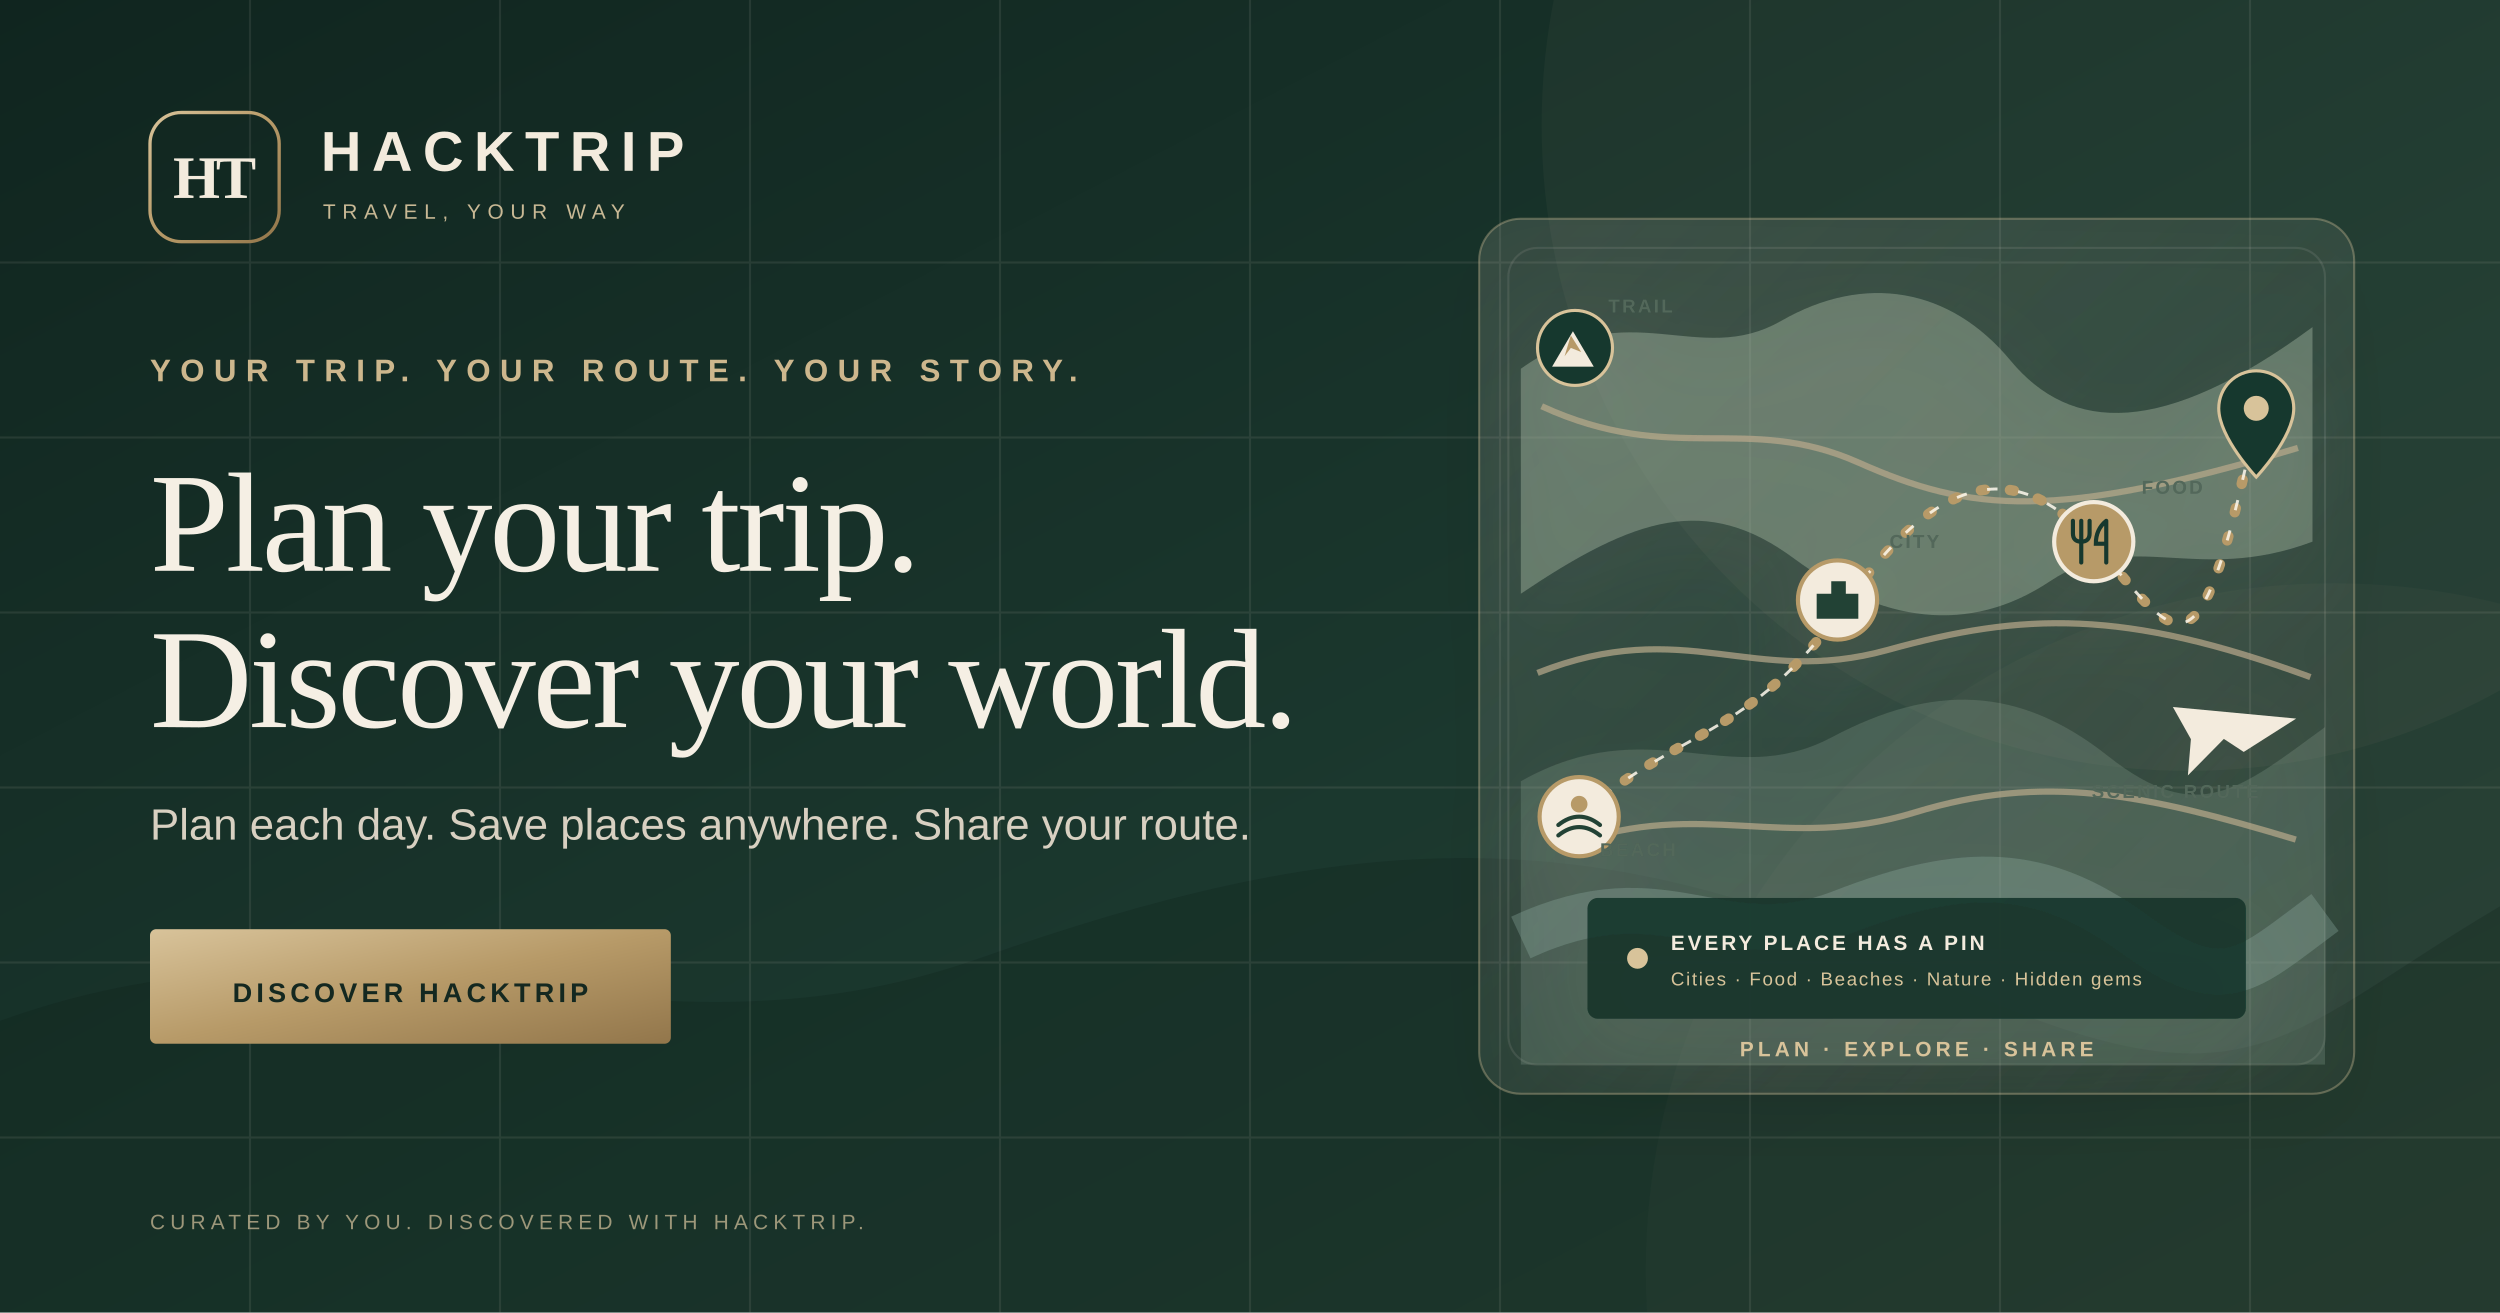
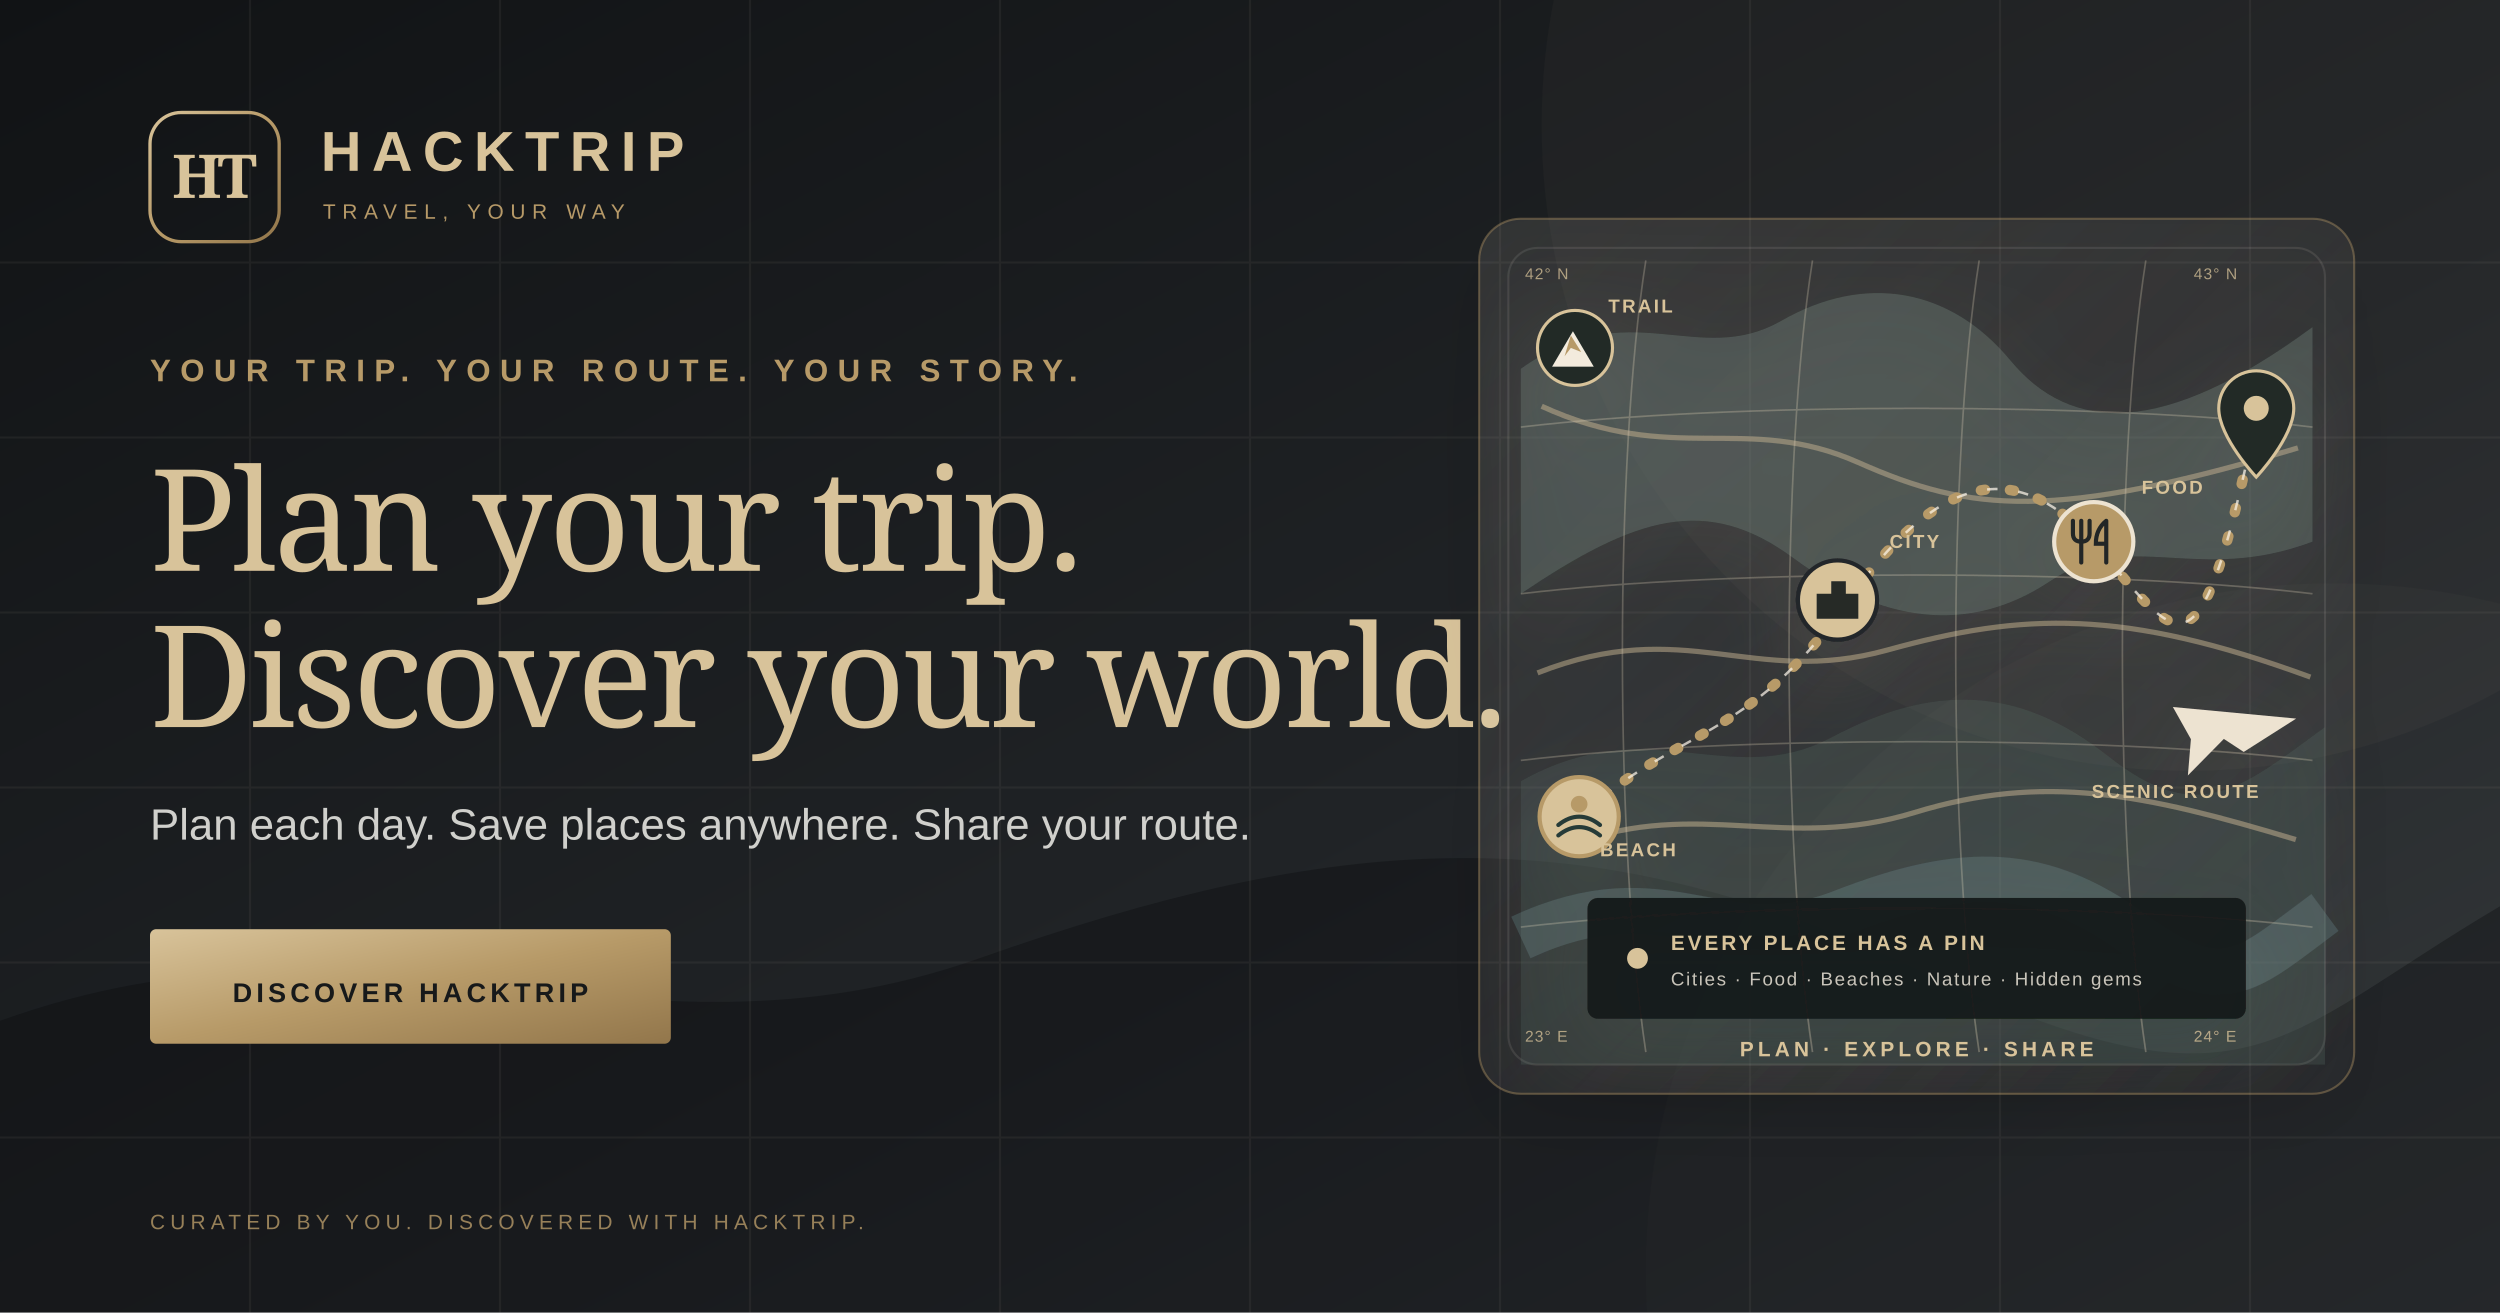
<svg xmlns="http://www.w3.org/2000/svg" width="1200" height="630" viewBox="0 0 1200 630" role="img" aria-labelledby="title desc">
  <defs>
    <linearGradient id="background" x1="0" y1="0" x2="1" y2="1">
-       <stop offset="0" stop-color="#10251F" />
-       <stop offset=".58" stop-color="#1B382E" />
-       <stop offset="1" stop-color="#263F34" />
+       <stop offset="0" stop-color="#111315" />
+       <stop offset=".58" stop-color="#202326" />
+       <stop offset="1" stop-color="#303438" />
    </linearGradient>
    <linearGradient id="gold" x1="0" y1="0" x2="1" y2="1">
      <stop offset="0" stop-color="#D8C39A" />
      <stop offset=".5" stop-color="#B79A68" />
      <stop offset="1" stop-color="#92764B" />
    </linearGradient>
    <linearGradient id="glass" x1="0" y1="0" x2="1" y2="1">
-       <stop offset="0" stop-color="#F4EBDD" stop-opacity=".13" />
-       <stop offset="1" stop-color="#F4EBDD" stop-opacity=".025" />
+       <stop offset="0" stop-color="#F4EBDD" stop-opacity=".10" />
+       <stop offset="1" stop-color="#F4EBDD" stop-opacity=".015" />
    </linearGradient>
    <filter id="shadow" x="-30%" y="-30%" width="160%" height="160%">
-       <feDropShadow dx="0" dy="16" stdDeviation="18" flood-color="#07130F" flood-opacity=".28" />
+       <feDropShadow dx="0" dy="16" stdDeviation="18" flood-color="#000000" flood-opacity=".45" />
    </filter>
  </defs>
  <rect width="1200" height="630" fill="url(#background)" />
-   <circle cx="1050" cy="60" r="310" fill="#D8C39A" opacity=".045" />
-   <circle cx="1120" cy="610" r="330" fill="#D8C39A" opacity=".035" />
-   <path d="M0 490 C180 425 300 520 470 460 S760 390 920 465 S1090 500 1200 435 V630 H0Z" fill="#091A14" opacity=".22" />
-   <g opacity=".09" stroke="#EDE3D1" fill="none" stroke-width="1">
+   <circle cx="1050" cy="60" r="310" fill="#D8C39A" opacity=".035" />
+   <circle cx="1120" cy="610" r="330" fill="#D8C39A" opacity=".025" />
+   <path d="M0 490 C180 425 300 520 470 460 S760 390 920 465 S1090 500 1200 435 V630 H0Z" fill="#080A0C" opacity=".35" />
+   <g opacity=".055" stroke="#EDE3D1" fill="none" stroke-width="1">
    <path d="M0 126H1200M0 210H1200M0 294H1200M0 378H1200M0 462H1200M0 546H1200" />
    <path d="M120 0V630M240 0V630M360 0V630M480 0V630M600 0V630M720 0V630M840 0V630M960 0V630M1080 0V630" />
  </g>
  <g transform="translate(72 54)">
    <rect width="62" height="62" rx="15" fill="none" stroke="url(#gold)" stroke-width="1.6" />
-     <text x="31" y="41" text-anchor="middle" fill="#F3EBDD" font-family="Georgia, 'Times New Roman', serif" font-size="29" font-weight="600" letter-spacing="-2">HT</text>
+     <text x="31" y="41" text-anchor="middle" fill="#D8C39A" font-family="Georgia, serif" font-size="29" font-weight="600" letter-spacing="-2">HT</text>
    <path d="M17 49H45" stroke="url(#gold)" stroke-width="1.2" />
-     <text x="82" y="28" fill="#F3EBDD" font-family="Arial, sans-serif" font-size="27" font-weight="700" letter-spacing="5">HACKTRIP</text>
-     <text x="83" y="51" fill="#C9B995" font-family="Arial, sans-serif" font-size="10" letter-spacing="3.2">TRAVEL, YOUR WAY</text>
+     <text x="82" y="28" fill="#D8C39A" font-family="Arial, sans-serif" font-size="27" font-weight="700" letter-spacing="5">HACKTRIP</text>
+     <text x="83" y="51" fill="#B79A68" font-family="Arial, sans-serif" font-size="10" letter-spacing="3.2">TRAVEL, YOUR WAY</text>
  </g>
  <g transform="translate(72 183)">
-     <text fill="#CDB78D" font-family="Arial, sans-serif" font-size="15" font-weight="700" letter-spacing="4.5">YOUR TRIP. YOUR ROUTE. YOUR STORY.</text>
-     <text y="91" fill="#F5EFE4" font-family="Georgia, 'Times New Roman', serif" font-size="68" font-weight="500" letter-spacing="-1.5">Plan your trip.</text>
-     <text y="166" fill="#F5EFE4" font-family="Georgia, 'Times New Roman', serif" font-size="68" font-weight="500" letter-spacing="-1.5">Discover your world.</text>
-     <text y="220" fill="#D8D0C1" font-family="Arial, sans-serif" font-size="21">Plan each day. Save places anywhere. Share your route.</text>
+     <text fill="#B79A68" font-family="Arial, sans-serif" font-size="15" font-weight="700" letter-spacing="4.5">YOUR TRIP. YOUR ROUTE. YOUR STORY.</text>
+     <text y="91" fill="#D8C39A" font-family="Georgia, serif" font-size="68" font-weight="500" letter-spacing="-1.5">Plan your trip.</text>
+     <text y="166" fill="#D8C39A" font-family="Georgia, serif" font-size="68" font-weight="500" letter-spacing="-1.5">Discover your world.</text>
+     <text y="220" fill="#D0D0CC" font-family="Arial, sans-serif" font-size="21">Plan each day. Save places anywhere. Share your route.</text>
    <g transform="translate(0 263)">
      <rect width="250" height="55" rx="3" fill="url(#gold)" />
-       <text x="125" y="35" text-anchor="middle" fill="#142820" font-family="Arial, sans-serif" font-size="13" font-weight="700" letter-spacing="2">DISCOVER HACKTRIP</text>
+       <text x="125" y="35" text-anchor="middle" fill="#17191A" font-family="Arial, sans-serif" font-size="13" font-weight="700" letter-spacing="2">DISCOVER HACKTRIP</text>
    </g>
  </g>
  <g transform="translate(710 105)" filter="url(#shadow)">
-     <rect width="420" height="420" rx="20" fill="url(#glass)" stroke="#D8C39A" stroke-opacity=".35" />
+     <rect width="420" height="420" rx="20" fill="url(#glass)" stroke="#B79A68" stroke-opacity=".4" />
    <rect x="14" y="14" width="392" height="392" rx="14" fill="none" stroke="#F3EBDD" stroke-opacity=".10" />
-     <path d="M20 72C72 35 105 72 145 49S226 33 255 68 328 105 400 52V155C344 176 313 148 274 174S193 194 151 163 75 143 20 180Z" fill="#A9B9A5" opacity=".42" />
-     <path d="M20 270C82 235 120 275 169 249S259 224 302 258 365 274 406 244V406H20Z" fill="#9AAE9D" opacity=".24" />
-     <path d="M20 345C91 312 115 356 174 333S270 311 314 343 368 361 406 333" fill="none" stroke="#8CA99F" stroke-width="22" opacity=".35" />
-     <path d="M30 90C93 119 128 93 182 117S276 145 393 110M28 218C99 190 131 225 196 207S309 187 399 220M45 300C106 278 147 304 209 285S319 276 392 298" fill="none" stroke="#B9A98B" stroke-width="3" opacity=".7" />
+     <path d="M20 72C72 35 105 72 145 49S226 33 255 68 328 105 400 52V155C344 176 313 148 274 174S193 194 151 163 75 143 20 180Z" fill="#75877D" opacity=".38" />
+     <path d="M20 270C82 235 120 275 169 249S259 224 302 258 365 274 406 244V406H20Z" fill="#667B71" opacity=".23" />
+     <path d="M20 345C91 312 115 356 174 333S270 311 314 343 368 361 406 333" fill="none" stroke="#718F91" stroke-width="22" opacity=".30" />
+     <path d="M30 90C93 119 128 93 182 117S276 145 393 110M28 218C99 190 131 225 196 207S309 187 399 220M45 300C106 278 147 304 209 285S319 276 392 298" fill="none" stroke="#B9A98B" stroke-width="2.5" opacity=".55" />
+     <g fill="none" stroke="#E4D7BD" stroke-width=".8" opacity=".27">
+       <path d="M80 20 C65 115 65 300 80 400" />
+       <path d="M160 20 C145 115 145 300 160 400" />
+       <path d="M240 20 C225 115 225 300 240 400" />
+       <path d="M320 20 C305 115 305 300 320 400" />
+       <path d="M20 100 C120 88 300 88 400 100" />
+       <path d="M20 180 C120 168 300 168 400 180" />
+       <path d="M20 260 C120 248 300 248 400 260" />
+       <path d="M20 340 C120 328 300 328 400 340" />
+     </g>
+     <g fill="#D8C39A" font-family="Arial, sans-serif" font-size="7.5" letter-spacing=".5" opacity=".75">
+       <text x="22" y="29">42° N</text>
+       <text x="343" y="29">43° N</text>
+       <text x="22" y="395">23° E</text>
+       <text x="343" y="395">24° E</text>
+     </g>
    <path d="M48 287 C94 245 130 250 175 186 S258 112 298 159 S346 225 374 91" fill="none" stroke="#B79A68" stroke-width="5" stroke-linecap="round" stroke-dasharray="2 12" />
-     <path d="M48 287 C94 245 130 250 175 186 S258 112 298 159 S346 225 374 91" fill="none" stroke="#FFF9ED" stroke-opacity=".85" stroke-width="1.4" stroke-dasharray="5 10" />
+     <path d="M48 287 C94 245 130 250 175 186 S258 112 298 159 S346 225 374 91" fill="none" stroke="#FFF9ED" stroke-opacity=".7" stroke-width="1.2" stroke-dasharray="5 10" />
    <g transform="translate(28 44)">
-       <circle cx="18" cy="18" r="18" fill="#18372D" stroke="#D8C39A" stroke-width="1.5" />
+       <circle cx="18" cy="18" r="18" fill="#202B28" stroke="#D8C39A" stroke-width="1.5" />
      <path d="M7 27 17 10 27 27Z" fill="#F3EBDD" />
      <path d="m16 12 5 8-5-2-3 4Z" fill="#B79A68" />
    </g>
    <g transform="translate(154 165)">
-       <circle cx="18" cy="18" r="19" fill="#F3EBDD" stroke="#B79A68" stroke-width="2" />
-       <path d="M8 27V15h7v-6h7v6h6v12ZM17 27v-7h4v7" fill="#244336" />
+       <circle cx="18" cy="18" r="19" fill="#D8C39A" stroke="#242729" stroke-width="2" />
+       <path d="M8 27V15h7v-6h7v6h6v12ZM17 27v-7h4v7" fill="#252A28" />
    </g>
    <g transform="translate(277 137)">
-       <circle cx="18" cy="18" r="19" fill="#B79A68" stroke="#F3EBDD" stroke-width="2" />
-       <path d="M12 8v10m-4-10v6q0 4 4 4t4-4V8m-4 10v10m12-20v20m0-20q-5 4-5 11h5" fill="none" stroke="#17372D" stroke-width="2" stroke-linecap="round" />
+       <circle cx="18" cy="18" r="19" fill="#B79A68" stroke="#EDE3D1" stroke-width="2" />
+       <path d="M12 8v10m-4-10v6q0 4 4 4t4-4V8m-4 10v10m12-20v20m0-20q-5 4-5 11h5" fill="none" stroke="#202525" stroke-width="2" stroke-linecap="round" />
    </g>
    <g transform="translate(30 269)">
-       <circle cx="18" cy="18" r="19" fill="#F3EBDD" stroke="#B79A68" stroke-width="2" />
-       <path d="M8 22q10-8 20 0M8 27q10-8 20 0" fill="none" stroke="#244336" stroke-width="2" stroke-linecap="round" />
+       <circle cx="18" cy="18" r="19" fill="#D8C39A" stroke="#B79A68" stroke-width="2" />
+       <path d="M8 22q10-8 20 0M8 27q10-8 20 0" fill="none" stroke="#263B38" stroke-width="2" stroke-linecap="round" />
      <circle cx="18" cy="12" r="4" fill="#B79A68" />
    </g>
    <g transform="translate(355 73)">
-       <path d="M18 0C8 0 0 8 0 18c0 14 18 33 18 33s18-19 18-33C36 8 28 0 18 0Z" fill="#18372D" stroke="#D8C39A" stroke-width="1.5" />
+       <path d="M18 0C8 0 0 8 0 18c0 14 18 33 18 33s18-19 18-33C36 8 28 0 18 0Z" fill="#202B28" stroke="#D8C39A" stroke-width="1.5" />
      <circle cx="18" cy="18" r="6" fill="#D8C39A" />
    </g>
    <g transform="translate(337 222) rotate(18)">
-       <path d="M0 13 58 0 39 23 28 20 17 42 13 25Z" fill="#F3EBDD" />
+       <path d="M0 13 58 0 39 23 28 20 17 42 13 25Z" fill="#EDE3D1" />
    </g>
-     <g fill="#52675A" font-family="Arial,sans-serif" font-size="9" font-weight="700" letter-spacing="1.1">
+     <g fill="#D8C39A" font-family="Arial,sans-serif" font-size="9" font-weight="700" letter-spacing="1.1">
      <text x="62" y="45">TRAIL</text>
      <text x="197" y="158">CITY</text>
      <text x="318" y="132">FOOD</text>
      <text x="58" y="306">BEACH</text>
      <text x="294" y="278">SCENIC ROUTE</text>
    </g>
    <g transform="translate(52 326)">
-       <rect width="316" height="58" rx="5" fill="#18372D" opacity=".94" />
+       <rect width="316" height="58" rx="5" fill="#171C1B" opacity=".96" />
      <circle cx="24" cy="29" r="5" fill="#D8C39A" />
-       <text x="40" y="25" fill="#F3EBDD" font-family="Arial,sans-serif" font-size="10" font-weight="700" letter-spacing="1.4">EVERY PLACE HAS A PIN</text>
-       <text x="40" y="42" fill="#D8C39A" font-family="Arial,sans-serif" font-size="9" letter-spacing=".8">Cities · Food · Beaches · Nature · Hidden gems</text>
+       <text x="40" y="25" fill="#D8C39A" font-family="Arial,sans-serif" font-size="10" font-weight="700" letter-spacing="1.4">EVERY PLACE HAS A PIN</text>
+       <text x="40" y="42" fill="#C9C5BB" font-family="Arial,sans-serif" font-size="9" letter-spacing=".8">Cities · Food · Beaches · Nature · Hidden gems</text>
    </g>
-     <text x="210" y="402" text-anchor="middle" fill="#D8C39A" font-family="Arial, sans-serif" font-size="10" font-weight="700" letter-spacing="2">PLAN  ·  EXPLORE  ·  SHARE</text>
+     <text x="210" y="402" text-anchor="middle" fill="#D8C39A" font-family="Arial, sans-serif" font-size="10" font-weight="700" letter-spacing="2">PLAN · EXPLORE · SHARE</text>
  </g>
-   <text x="72" y="590" fill="#C9B995" opacity=".75" font-family="Arial, sans-serif" font-size="10" letter-spacing="2.5">CURATED BY YOU. DISCOVERED WITH HACKTRIP.</text>
+   <text x="72" y="590" fill="#B79A68" opacity=".8" font-family="Arial, sans-serif" font-size="10" letter-spacing="2.5">CURATED BY YOU. DISCOVERED WITH HACKTRIP.</text>
</svg>
